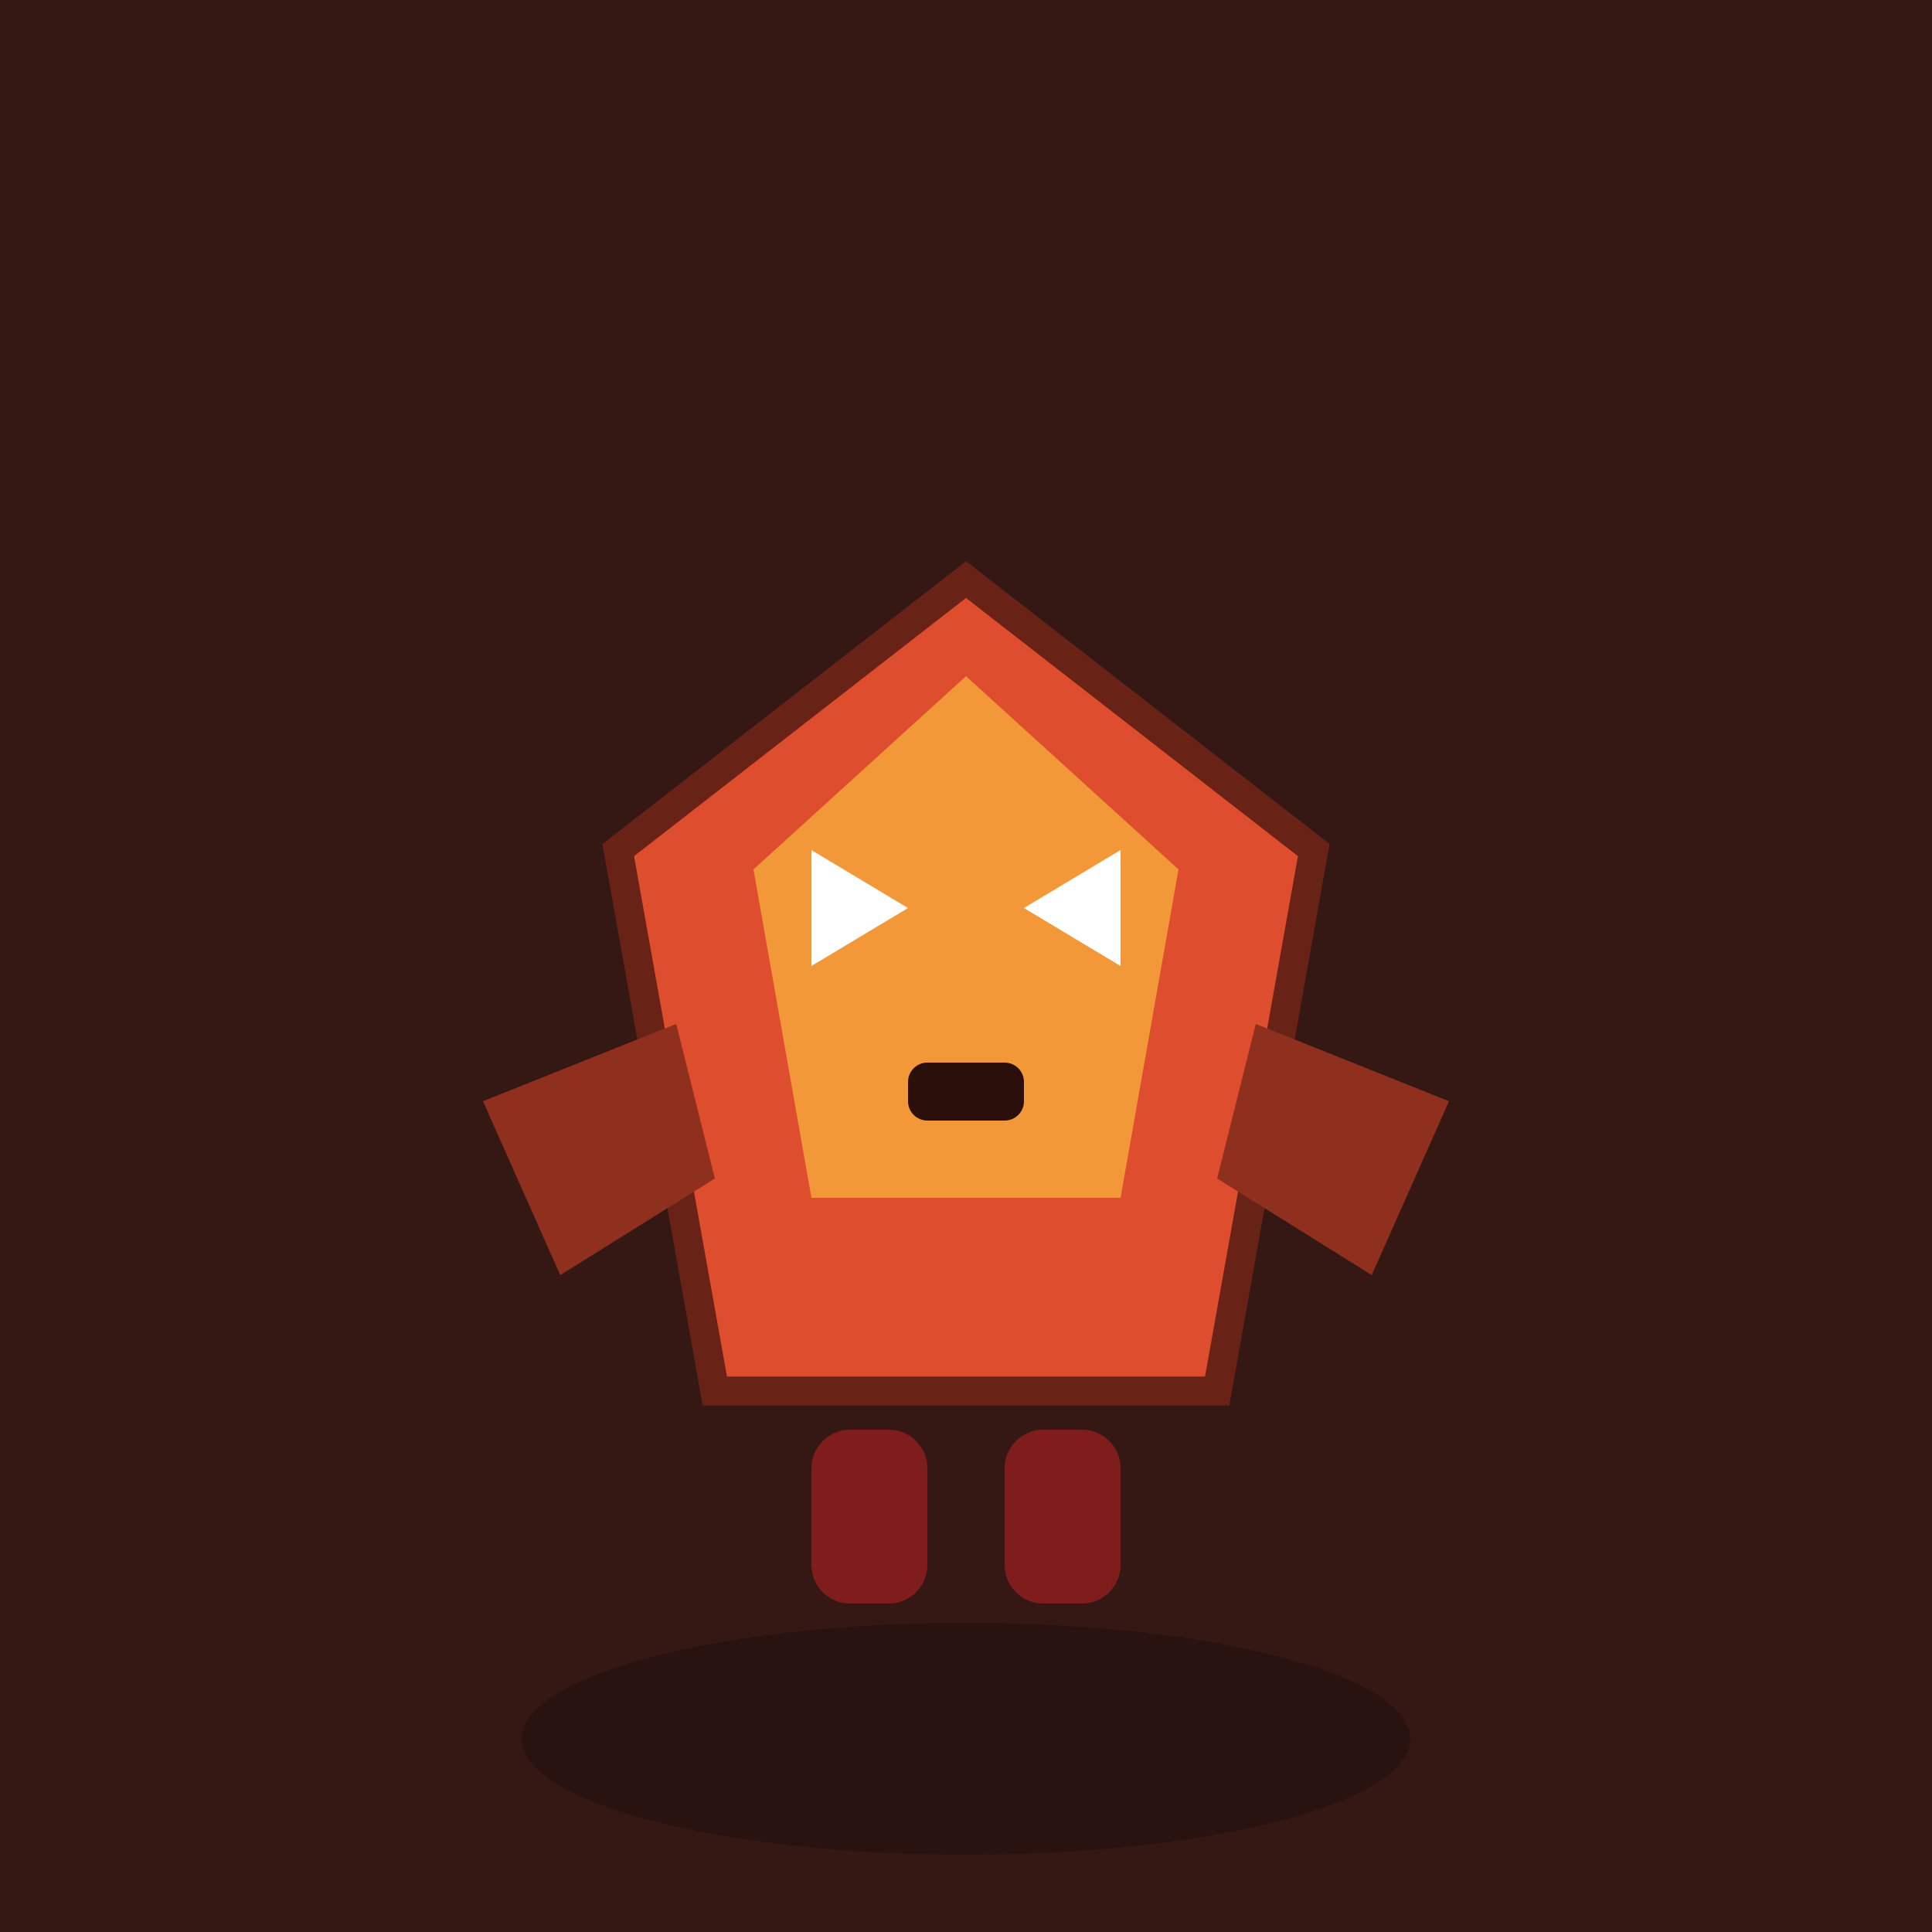
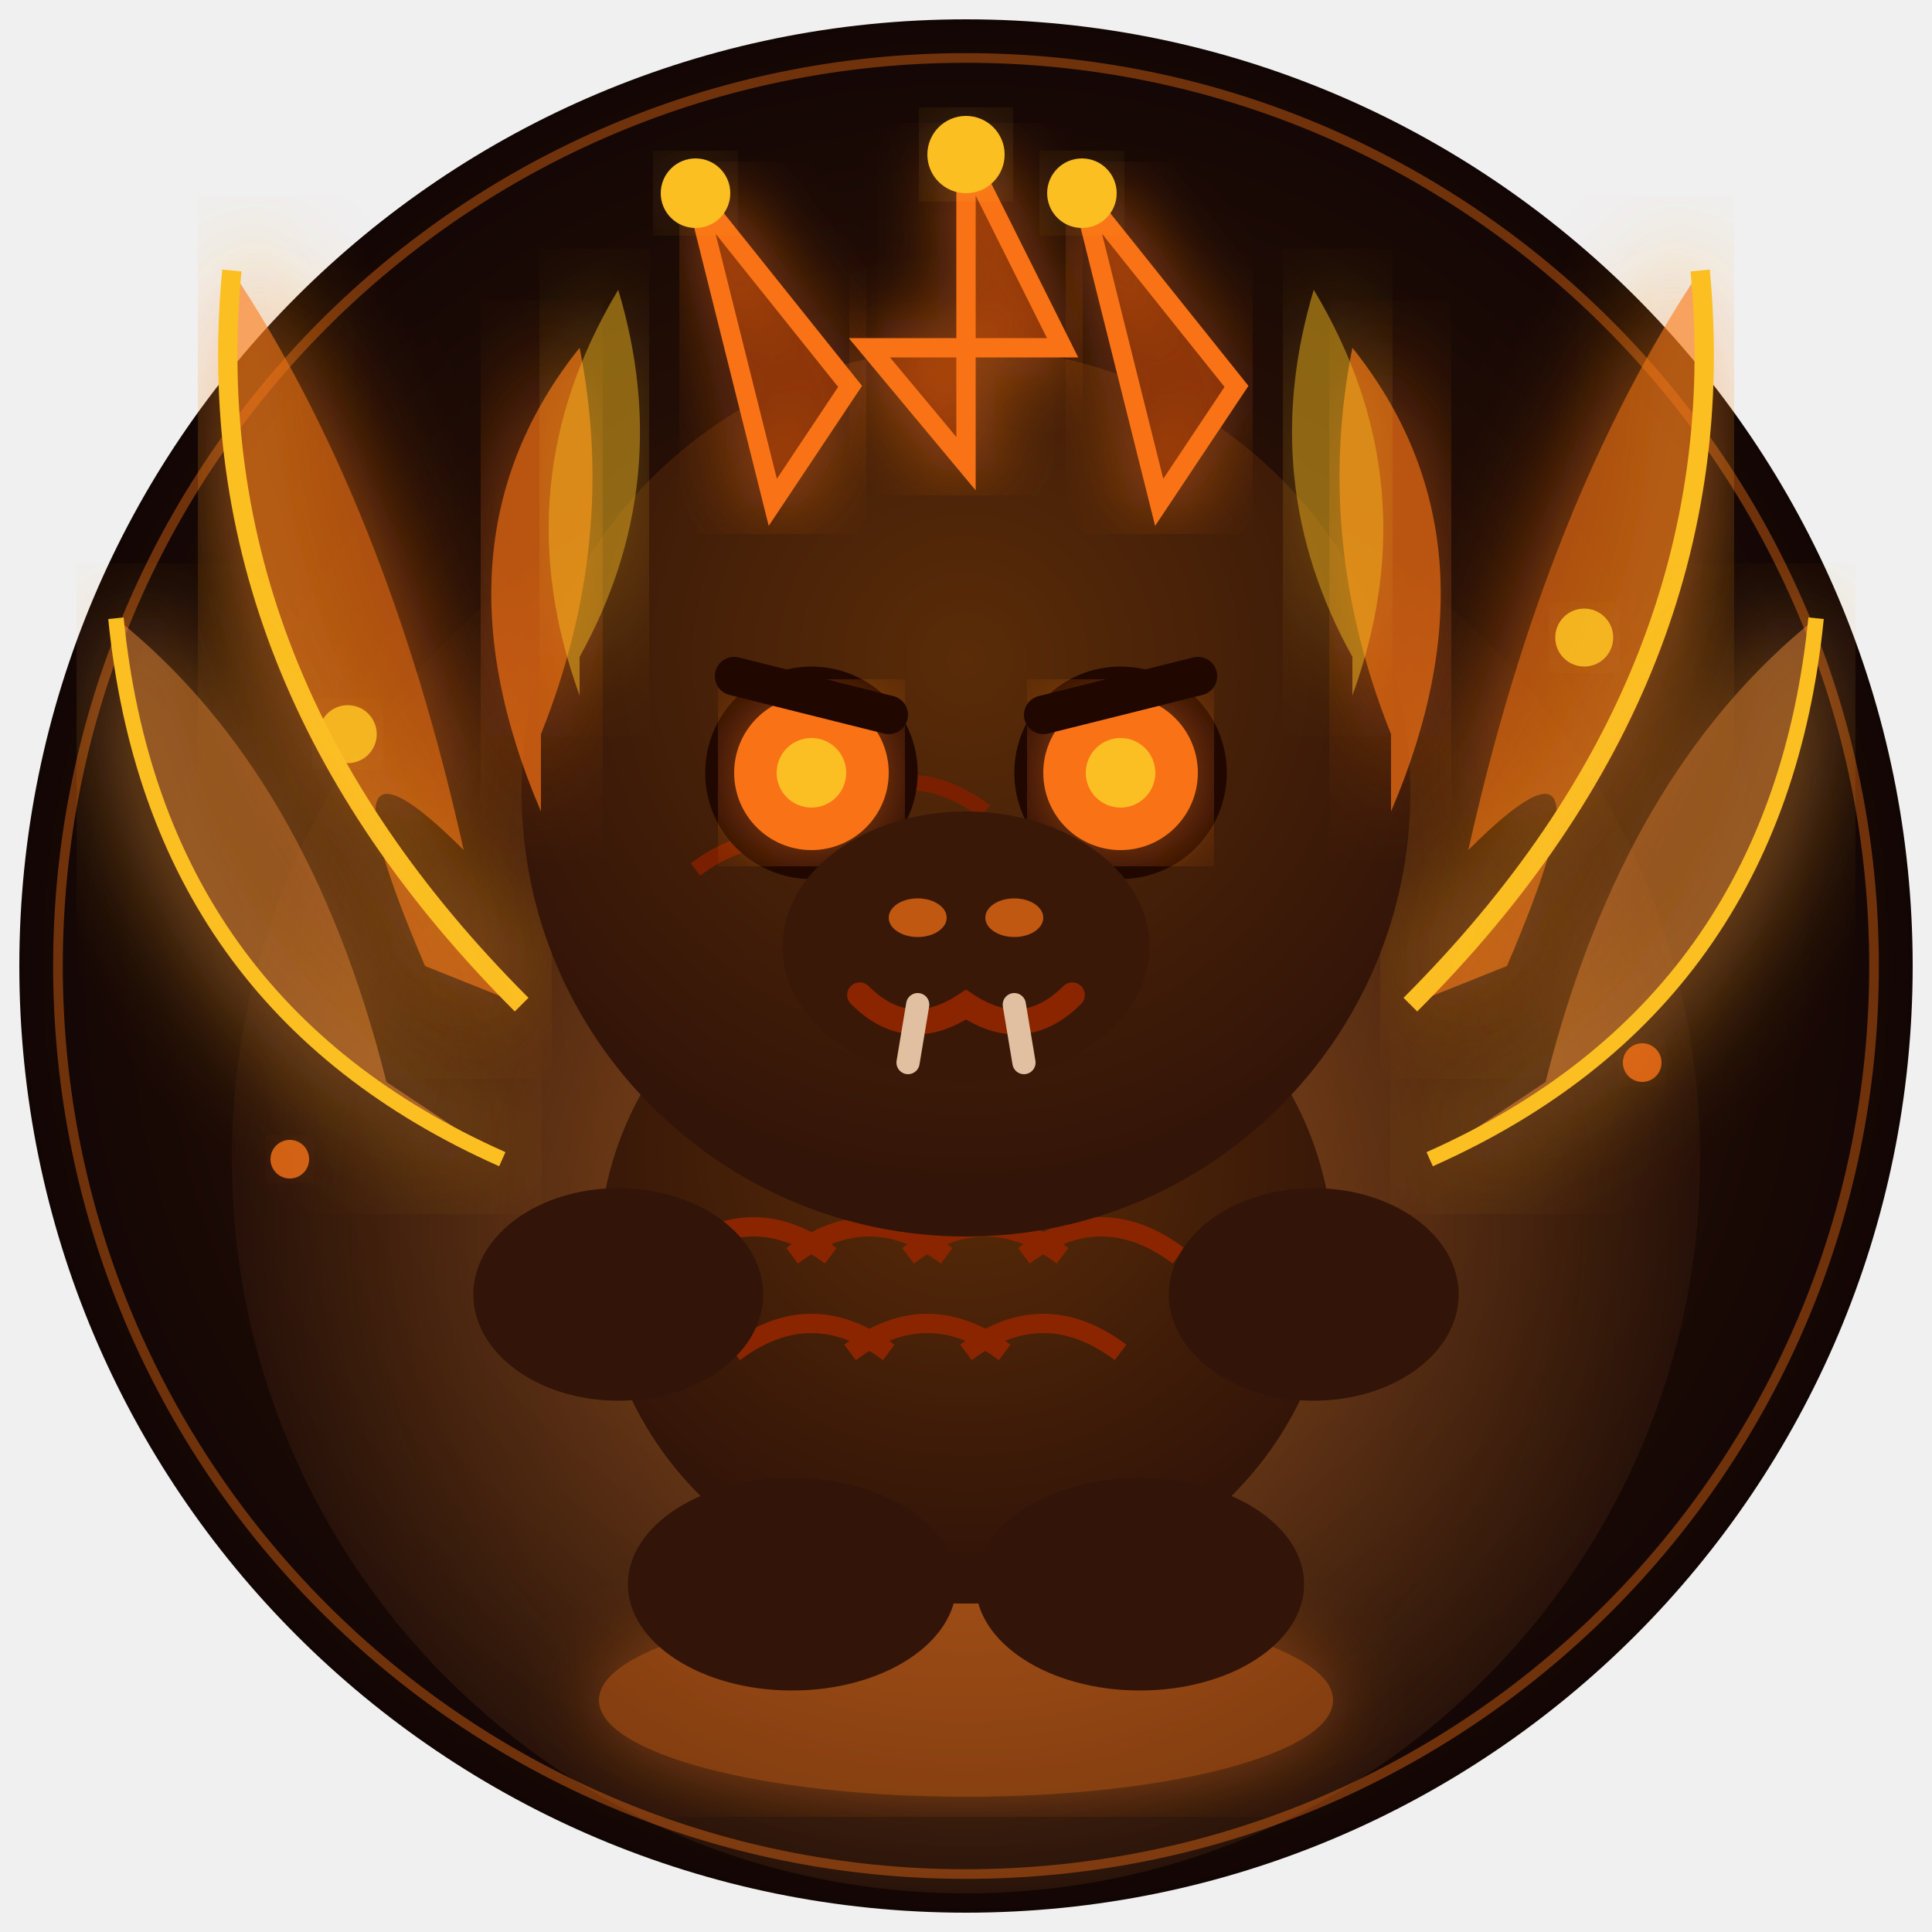
<svg xmlns="http://www.w3.org/2000/svg" viewBox="0 0 100 100">
-   <rect width="100" height="100" fill="#351814" />
-   <ellipse cx="50" cy="90" rx="23" ry="6" fill="#000" opacity="0.22" />
-   <path d="M50 30 L68 44 L63 72 L37 72 L32 44 Z" fill="#de4d2d" stroke="#682316" stroke-width="1.5" />
-   <path d="M50 35 L61 45 L58 62 L42 62 L39 45 Z" fill="#f5a03b" opacity="0.9" />
-   <path d="M35 53 L25 57 L29 66 L37 61 Z" fill="#8f2f1d" />
-   <path d="M65 53 L75 57 L71 66 L63 61 Z" fill="#8f2f1d" />
-   <rect x="42" y="74" width="6" height="9" rx="2" fill="#7f1d1d" />
-   <rect x="52" y="74" width="6" height="9" rx="2" fill="#7f1d1d" />
-   <path d="M42 50 L47 47 L42 44 Z" fill="#fff" />
-   <path d="M58 50 L53 47 L58 44 Z" fill="#fff" />
-   <rect x="47" y="55" width="6" height="3" rx="1" fill="#2b0f0a" />
+   <defs>
+     <radialGradient id="bg" cx="50%" cy="50%" r="55%">
+       <stop offset="0%" stop-color="#421c08" />
+       <stop offset="100%" stop-color="#0e0404" />
+     </radialGradient>
+     <radialGradient id="body" cx="50%" cy="35%" r="60%">
+       <stop offset="0%" stop-color="#5a2c08" />
+       <stop offset="100%" stop-color="#321408" />
+     </radialGradient>
+     <radialGradient id="scales" cx="50%" cy="50%" r="50%">
+       <stop offset="0%" stop-color="#8b2500" />
+       <stop offset="100%" stop-color="#4a1200" />
+     </radialGradient>
+     <radialGradient id="ember-aura" cx="50%" cy="55%" r="55%">
+       <stop offset="0%" stop-color="#fb923c" stop-opacity="0.5" />
+       <stop offset="100%" stop-color="#fb923c" stop-opacity="0" />
+     </radialGradient>
+     <filter id="fire-glow">
+       <feGaussianBlur stdDeviation="3" result="blur" />
+       <feMerge>
+         <feMergeNode in="blur" />
+         <feMergeNode in="SourceGraphic" />
+       </feMerge>
+     </filter>
+     <filter id="softglow">
+       <feGaussianBlur stdDeviation="2" result="blur" />
+       <feMerge>
+         <feMergeNode in="blur" />
+         <feMergeNode in="SourceGraphic" />
+       </feMerge>
+     </filter>
+   </defs>
+   <circle cx="50" cy="50" r="49" fill="url(#bg)" />
+   <circle cx="50" cy="60" r="38" fill="url(#ember-aura)" />
+   <circle cx="50" cy="50" r="47" fill="none" stroke="#f97316" stroke-width="0.5" opacity="0.4" />
+   <ellipse cx="50" cy="88" rx="19" ry="5" fill="#f97316" opacity="0.4" filter="url(#softglow)" />
+   <path d="M27 52 Q10 35 12 14 Q20 26 24 44 Q16 36 22 50 Z" fill="#f97316" opacity="0.65" filter="url(#fire-glow)" />
+   <path d="M27 52 Q10 35 12 14" stroke="#fbbf24" stroke-width="1" fill="none" filter="url(#fire-glow)" />
+   <path d="M26 60 Q8 52 6 32 Q16 40 20 56 Z" fill="#fb923c" opacity="0.5" filter="url(#fire-glow)" />
+   <path d="M26 60 Q8 52 6 32" stroke="#fbbf24" stroke-width="0.8" fill="none" filter="url(#fire-glow)" />
+   <path d="M73 52 Q90 35 88 14 Q80 26 76 44 Q84 36 78 50 Z" fill="#f97316" opacity="0.65" filter="url(#fire-glow)" />
+   <path d="M73 52 Q90 35 88 14" stroke="#fbbf24" stroke-width="1" fill="none" filter="url(#fire-glow)" />
+   <path d="M74 60 Q92 52 94 32 Q84 40 80 56 Z" fill="#fb923c" opacity="0.5" filter="url(#fire-glow)" />
+   <path d="M74 60 Q92 52 94 32" stroke="#fbbf24" stroke-width="0.8" fill="none" filter="url(#fire-glow)" />
+   <ellipse cx="50" cy="65" rx="19" ry="18" fill="url(#body)" />
+   <path d="M38 60 Q42 57 46 60" stroke="#8b2500" stroke-width="1" fill="none" />
+   <path d="M44 60 Q48 57 52 60" stroke="#8b2500" stroke-width="1" fill="none" />
+   <path d="M50 60 Q54 57 58 60" stroke="#8b2500" stroke-width="1" fill="none" />
+   <path d="M35 65 Q39 62 43 65" stroke="#8b2500" stroke-width="1" fill="none" />
+   <path d="M41 65 Q45 62 49 65" stroke="#8b2500" stroke-width="1" fill="none" />
+   <path d="M47 65 Q51 62 55 65" stroke="#8b2500" stroke-width="1" fill="none" />
+   <path d="M53 65 Q57 62 61 65" stroke="#8b2500" stroke-width="1" fill="none" />
+   <path d="M38 70 Q42 67 46 70" stroke="#8b2500" stroke-width="1" fill="none" />
+   <path d="M44 70 Q48 67 52 70" stroke="#8b2500" stroke-width="1" fill="none" />
+   <path d="M50 70 Q54 67 58 70" stroke="#8b2500" stroke-width="1" fill="none" />
+   <circle cx="50" cy="41" r="23" fill="url(#body)" />
+   <path d="M36 45 Q40 42 44 45" stroke="#7a2000" stroke-width="0.8" fill="none" />
+   <path d="M43 42 Q47 39 51 42" stroke="#7a2000" stroke-width="0.8" fill="none" />
+   <path d="M50 45 Q54 42 58 45" stroke="#7a2000" stroke-width="0.8" fill="none" />
+   <path d="M40 26 L36 10 L44 20 Z" fill="#6b2200" />
+   <path d="M40 26 L36 10 L44 20 Z" fill="none" stroke="#f97316" stroke-width="1" filter="url(#softglow)" />
+   <path d="M50 24 L50 8 L55 18 L45 18 Z" fill="#6b2200" />
+   <path d="M50 24 L50 8 L55 18 L45 18 Z" fill="none" stroke="#f97316" stroke-width="1" filter="url(#softglow)" />
+   <path d="M60 26 L56 10 L64 20 Z" fill="#6b2200" />
+   <path d="M60 26 L56 10 L64 20 Z" fill="none" stroke="#f97316" stroke-width="1" filter="url(#softglow)" />
+   <circle cx="36" cy="10" r="1.8" fill="#fbbf24" filter="url(#fire-glow)" />
+   <circle cx="50" cy="8" r="2" fill="#fbbf24" filter="url(#fire-glow)" />
+   <circle cx="56" cy="10" r="1.8" fill="#fbbf24" filter="url(#fire-glow)" />
+   <path d="M28 42 Q22 28 30 18 Q32 28 28 38" fill="#f97316" opacity="0.7" filter="url(#fire-glow)" />
+   <path d="M30 36 Q26 25 32 15 Q35 25 30 34" fill="#fbbf24" opacity="0.5" filter="url(#fire-glow)" />
+   <path d="M72 42 Q78 28 70 18 Q68 28 72 38" fill="#f97316" opacity="0.7" filter="url(#fire-glow)" />
+   <path d="M70 36 Q74 25 68 15 Q65 25 70 34" fill="#fbbf24" opacity="0.5" filter="url(#fire-glow)" />
+   <circle cx="42" cy="40" r="5.5" fill="#200800" />
+   <circle cx="58" cy="40" r="5.5" fill="#200800" />
+   <circle cx="42" cy="40" r="4" fill="#f97316" filter="url(#fire-glow)" />
+   <circle cx="58" cy="40" r="4" fill="#f97316" filter="url(#fire-glow)" />
+   <circle cx="42" cy="40" r="1.8" fill="#fbbf24" />
+   <circle cx="58" cy="40" r="1.8" fill="#fbbf24" />
+   <path d="M38 35 L46 37" stroke="#200800" stroke-width="2" stroke-linecap="round" />
+   <path d="M54 37 L62 35" stroke="#200800" stroke-width="2" stroke-linecap="round" />
+   <ellipse cx="50" cy="49" rx="9.5" ry="7" fill="#3a1808" />
+   <ellipse cx="47.5" cy="47.5" rx="1.5" ry="1" fill="#f97316" opacity="0.7" />
+   <ellipse cx="52.5" cy="47.5" rx="1.5" ry="1" fill="#f97316" opacity="0.7" />
+   <path d="M44.5 51.5 Q47 54 50 52 Q53 54 55.5 51.5" stroke="#8b2500" stroke-width="1.3" fill="none" stroke-linecap="round" />
+   <path d="M47.5 52 L47 55" stroke="#e0c0a0" stroke-width="1.2" stroke-linecap="round" />
+   <path d="M52.5 52 L53 55" stroke="#e0c0a0" stroke-width="1.2" stroke-linecap="round" />
+   <ellipse cx="32" cy="67" rx="7.5" ry="5.5" fill="#321408" />
+   <ellipse cx="68" cy="67" rx="7.5" ry="5.5" fill="#321408" />
+   <ellipse cx="41" cy="82" rx="8.5" ry="5.5" fill="#321408" />
+   <ellipse cx="59" cy="82" rx="8.5" ry="5.5" fill="#321408" />
+   <circle cx="18" cy="38" r="1.5" fill="#fbbf24" filter="url(#fire-glow)" opacity="0.9" />
+   <circle cx="82" cy="33" r="1.5" fill="#fbbf24" filter="url(#fire-glow)" opacity="0.9" />
+   <circle cx="15" cy="60" r="1" fill="#f97316" filter="url(#softglow)" opacity="0.8" />
+   <circle cx="85" cy="55" r="1" fill="#f97316" filter="url(#softglow)" opacity="0.8" />
</svg>
